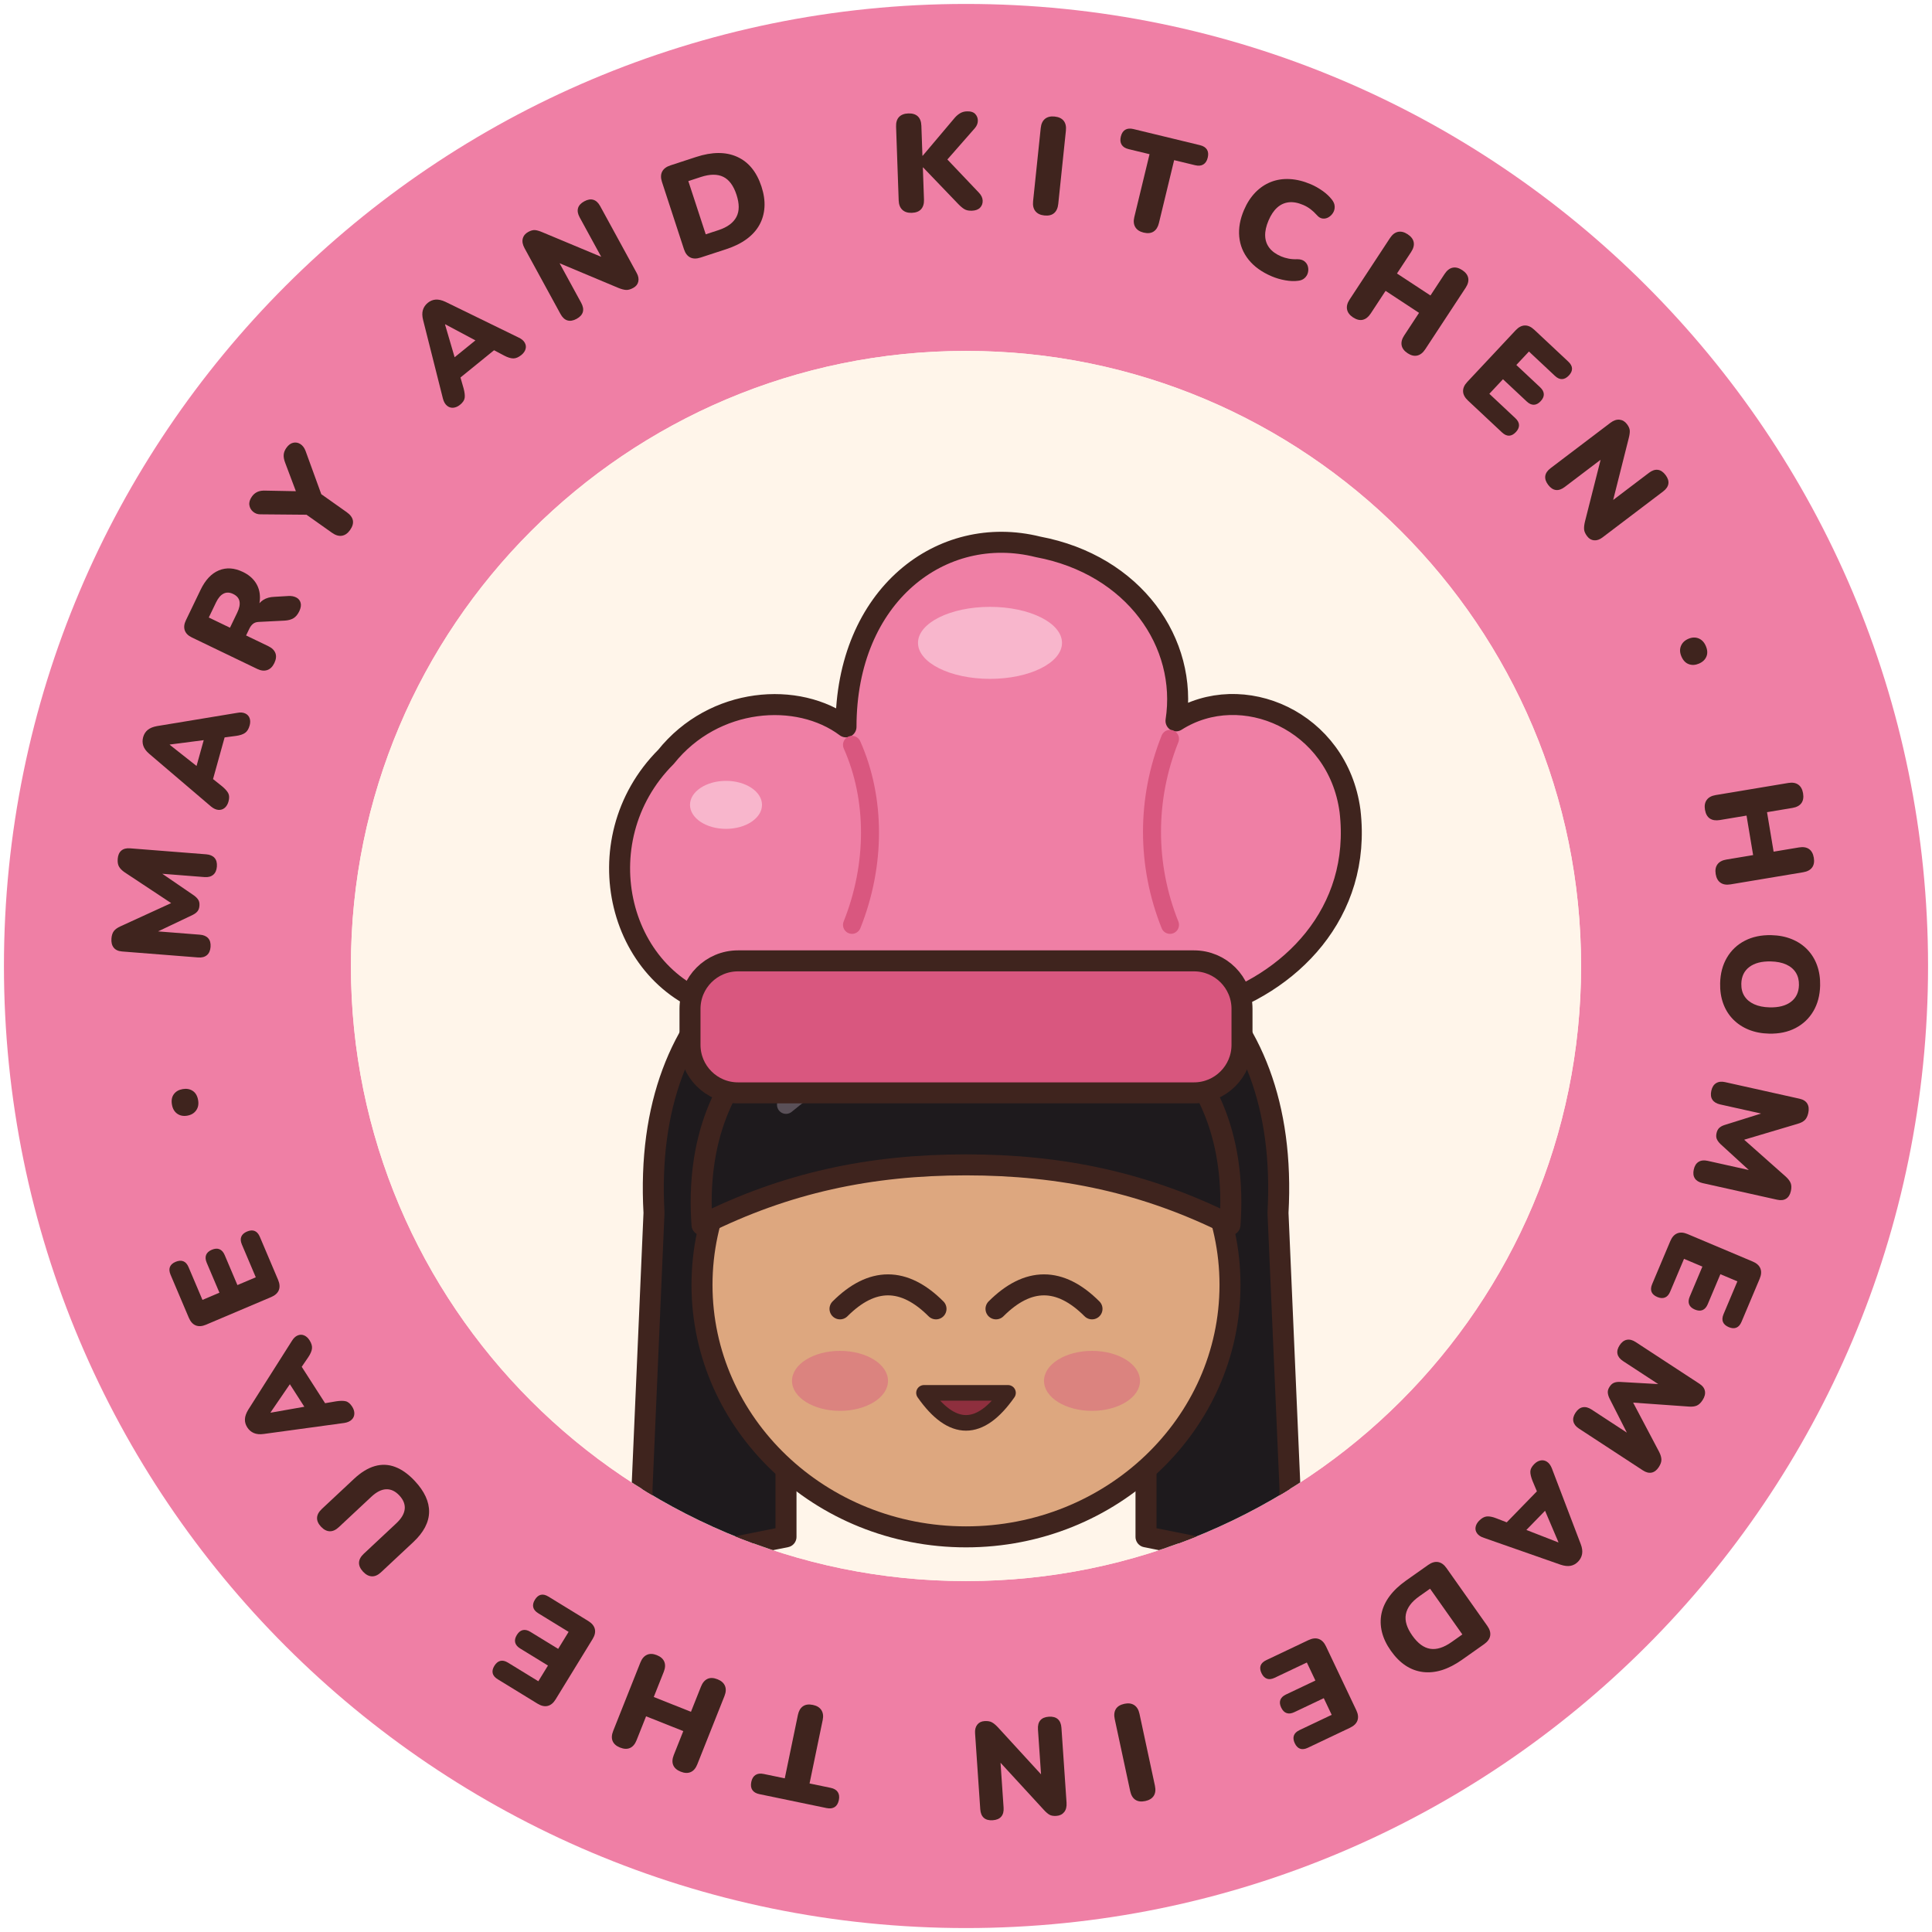
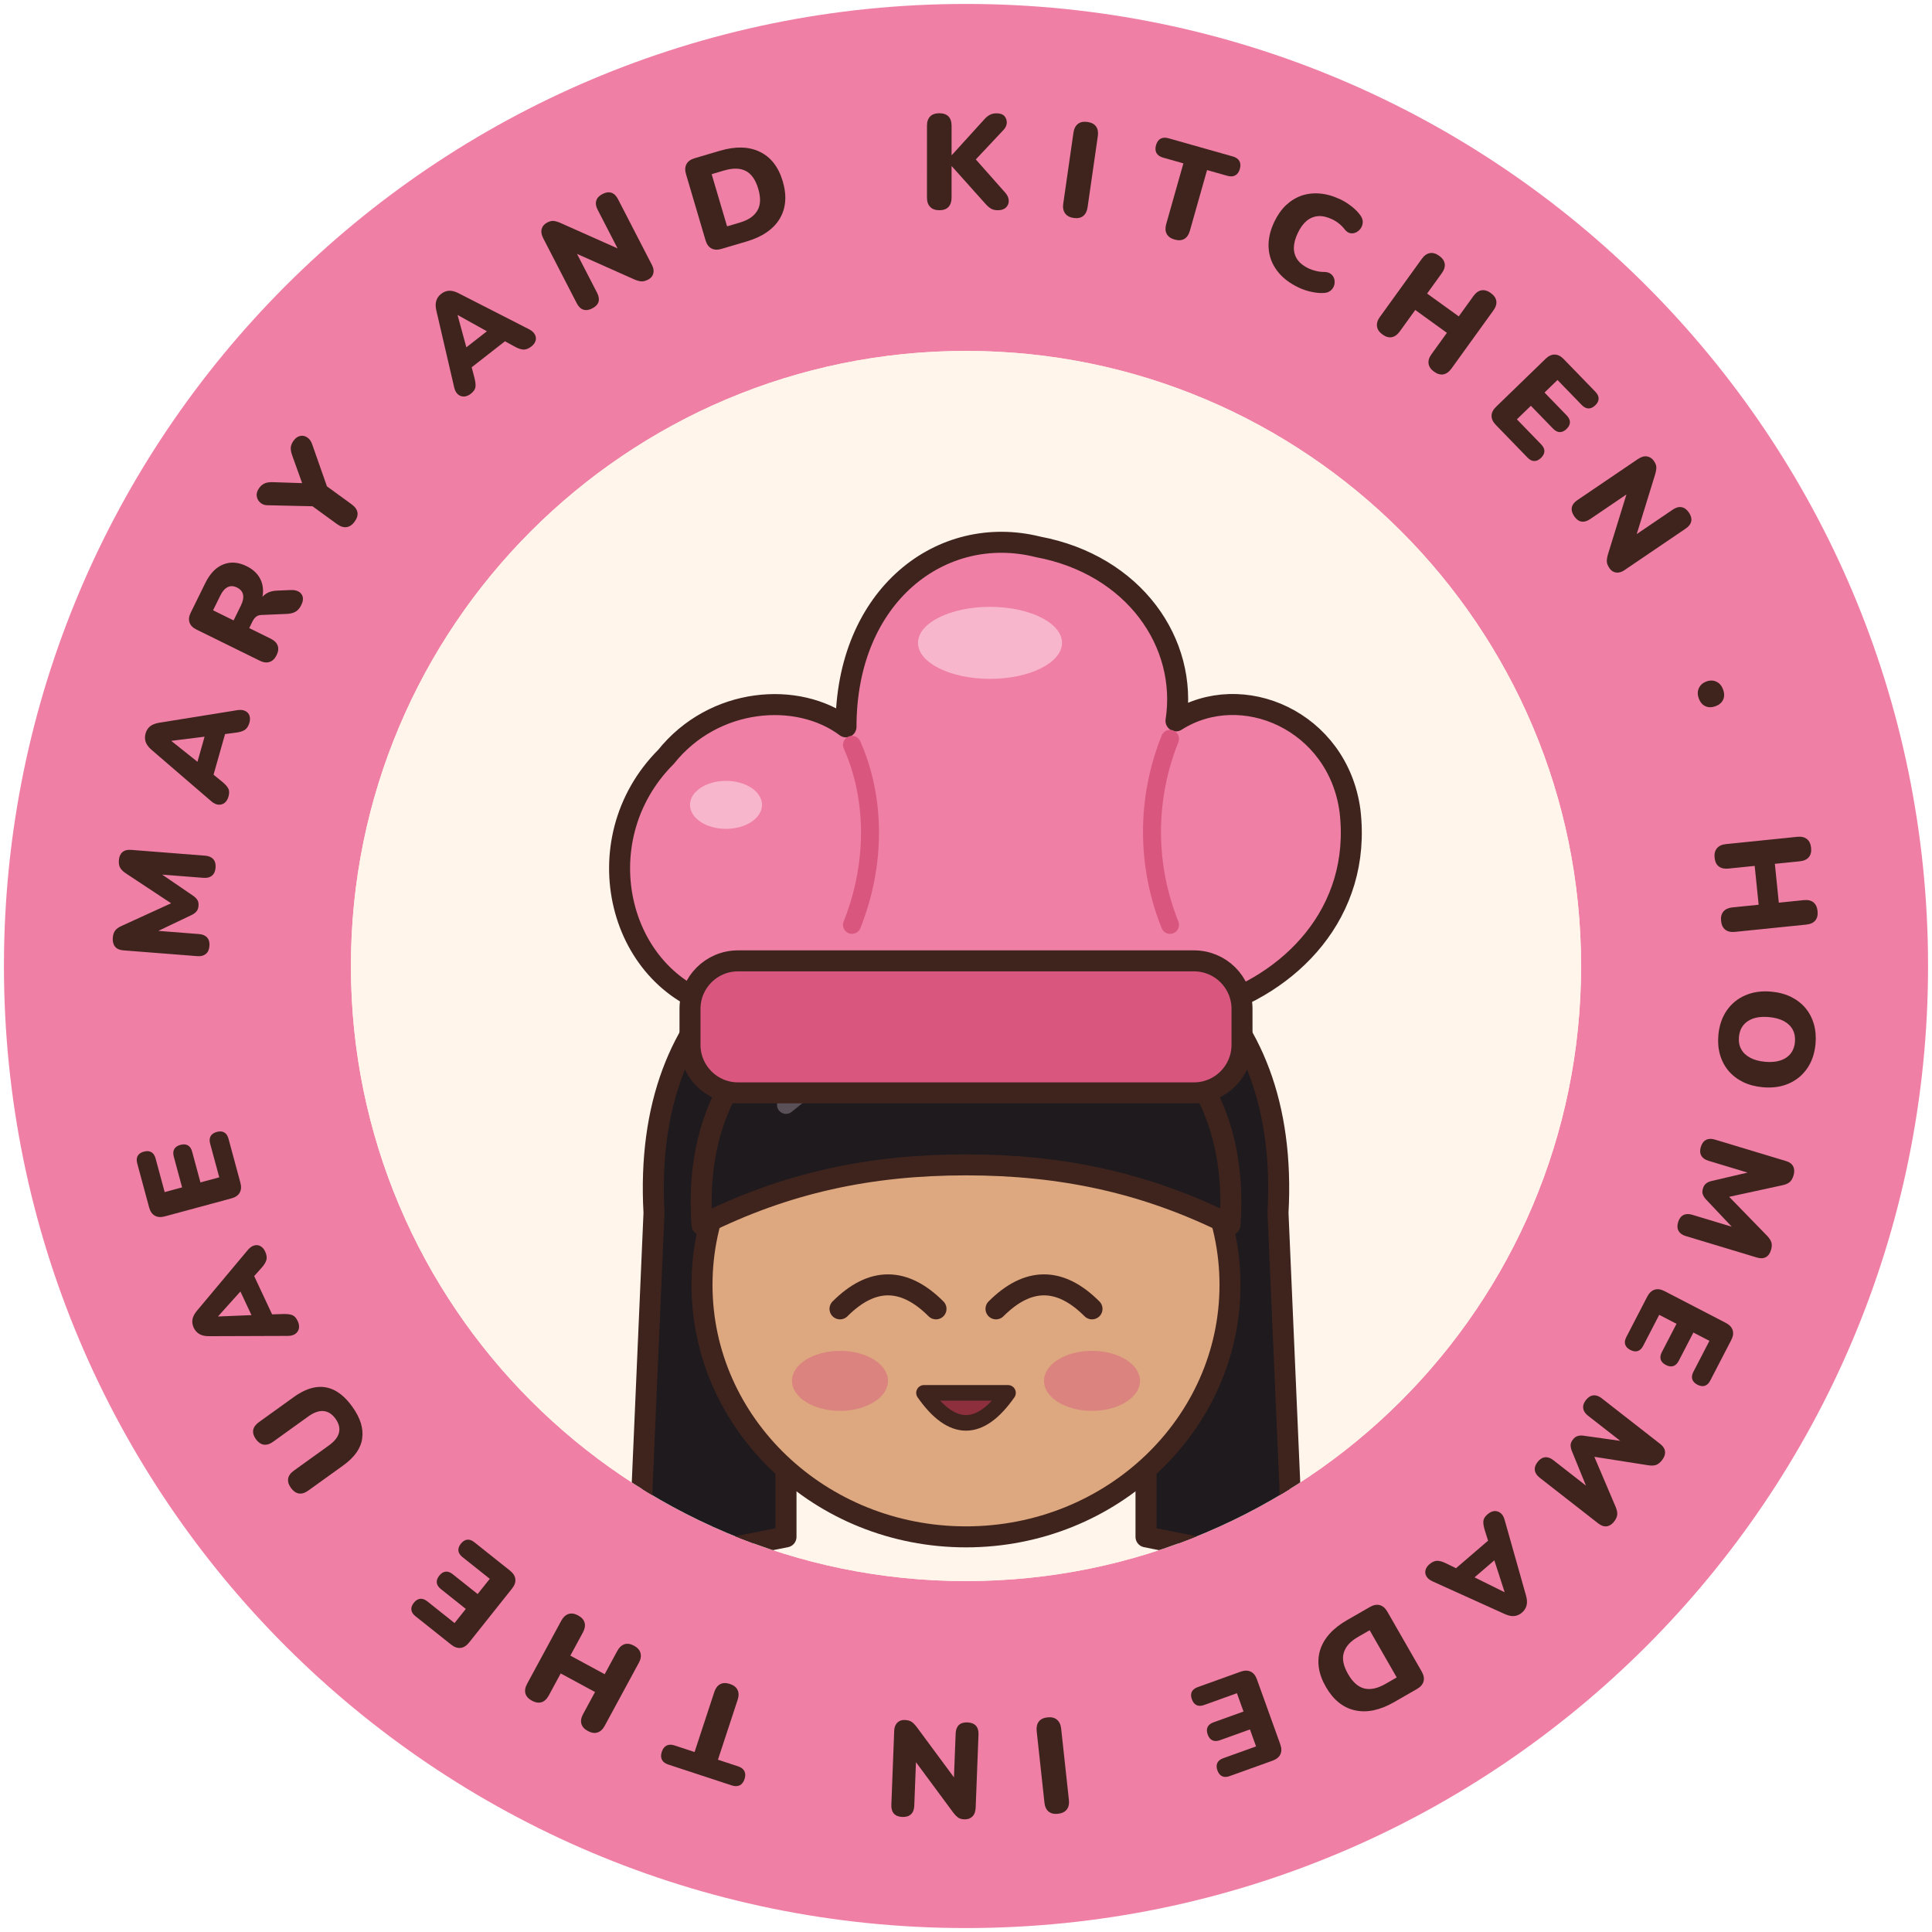
<svg xmlns="http://www.w3.org/2000/svg" role="img" viewBox="2.5 2.5 245 245">
  <circle cx="125" cy="125" r="122" fill="#ef7fa5" />
  <circle cx="125" cy="125" r="78" fill="#fff5ea" />
-   <path fill="#3f241e" d="M29.201 122.588Q29.146 123.284 28.734 123.628Q28.322 123.972 27.626 123.917L17.973 123.157Q17.26 123.101 16.918 122.671Q16.575 122.242 16.633 121.512Q16.681 120.903 16.943 120.565Q17.206 120.227 17.769 119.973L24.777 116.762L24.729 117.371L18.308 113.121Q17.794 112.765 17.587 112.39Q17.38 112.015 17.428 111.406Q17.483 110.71 17.886 110.366Q18.289 110.021 19.003 110.078L28.656 110.837Q29.351 110.892 29.705 111.287Q30.059 111.683 30.003 112.396Q29.948 113.092 29.536 113.435Q29.124 113.779 28.428 113.724L22.445 113.254L22.474 112.888L27.124 116.072Q27.487 116.346 27.657 116.63Q27.827 116.915 27.792 117.367Q27.758 117.802 27.544 118.065Q27.331 118.328 26.931 118.524L21.821 120.957L21.853 120.557L27.854 121.03Q28.549 121.084 28.903 121.48Q29.257 121.875 29.201 122.588Z" />
-   <path fill="#3f241e" d="M31.475 104.146Q31.33 104.667 30.988 104.953Q30.646 105.238 30.194 105.203Q29.742 105.167 29.27 104.783L21.424 98.092Q20.853 97.607 20.674 97.077Q20.495 96.548 20.654 95.976Q20.813 95.405 21.235 95.06Q21.657 94.716 22.401 94.579L32.574 92.899Q33.187 92.779 33.603 92.976Q34.019 93.174 34.159 93.584Q34.298 93.994 34.158 94.498Q33.971 95.17 33.568 95.447Q33.165 95.725 32.413 95.824L30.026 96.138L31.21 95.199L29.285 102.125L28.759 100.693L30.642 102.194Q31.23 102.684 31.444 103.087Q31.657 103.491 31.475 104.146ZM24.024 96.949 28.137 100.194 27.2 100.44 28.56 95.549 29.236 96.244 24.033 96.916Z" />
-   <path fill="#3f241e" d="M37.287 86.589Q36.954 87.281 36.387 87.473Q35.82 87.665 35.129 87.332L26.829 83.336Q26.121 82.996 25.929 82.429Q25.737 81.862 26.07 81.17L27.932 77.303Q28.84 75.417 30.255 74.83Q31.671 74.243 33.306 75.03Q34.359 75.537 34.914 76.375Q35.469 77.214 35.465 78.287Q35.462 79.36 34.849 80.633L34.626 80.371L34.99 79.616Q35.315 78.94 35.887 78.577Q36.459 78.213 37.286 78.185L39.079 78.08Q39.656 78.048 40.081 78.272Q40.505 78.496 40.625 78.951Q40.745 79.405 40.45 80.018Q40.155 80.631 39.718 80.896Q39.281 81.16 38.603 81.201L35.289 81.368Q34.852 81.39 34.579 81.616Q34.305 81.843 34.123 82.22L33.707 83.085L36.521 84.439Q37.213 84.772 37.424 85.319Q37.635 85.866 37.287 86.589ZM31.664 82.101 32.587 80.183Q32.988 79.35 32.87 78.751Q32.752 78.152 32.06 77.819Q31.4 77.501 30.85 77.778Q30.3 78.056 29.899 78.889L28.976 80.807Z" />
-   <path fill="#3f241e" d="M46.891 69.717Q46.448 70.344 45.857 70.438Q45.266 70.533 44.611 70.069L40.71 67.307L42.531 67.784L35.499 67.723Q34.986 67.723 34.591 67.39Q34.196 67.057 34.121 66.544Q34.046 66.032 34.449 65.462Q34.731 65.063 35.155 64.872Q35.579 64.68 36.237 64.718L40.581 64.801L40.218 65.314L38.682 61.234Q38.438 60.612 38.475 60.168Q38.511 59.723 38.814 59.296Q39.197 58.755 39.679 58.647Q40.161 58.54 40.589 58.811Q41.017 59.082 41.243 59.669L43.63 66.232L42.564 64.687L46.466 67.449Q47.819 68.407 46.891 69.717Z" />
-   <path fill="#3f241e" d="M60.84 53.829Q60.42 54.17 59.976 54.205Q59.532 54.239 59.184 53.949Q58.836 53.658 58.674 53.071L56.153 43.072Q55.968 42.346 56.129 41.811Q56.29 41.276 56.751 40.902Q57.212 40.528 57.755 40.492Q58.298 40.455 58.984 40.774L68.251 45.297Q68.819 45.555 69.044 45.957Q69.269 46.358 69.145 46.773Q69.022 47.188 68.615 47.518Q68.073 47.958 67.584 47.951Q67.095 47.943 66.425 47.588L64.297 46.462L65.806 46.383L60.225 50.913L60.626 49.441L61.291 51.755Q61.487 52.495 61.428 52.948Q61.368 53.401 60.84 53.829ZM58.934 43.647 60.408 48.674 59.501 48.332 63.443 45.133 63.592 46.091 58.961 43.625Z" />
-   <path fill="#3f241e" d="M75.622 42.933Q74.979 43.285 74.458 43.132Q73.937 42.979 73.578 42.32L69.02 33.976Q68.652 33.302 68.792 32.758Q68.933 32.214 69.484 31.913Q69.974 31.645 70.35 31.679Q70.726 31.712 71.297 31.957L79.462 35.369L79.034 35.603L76.006 30.06Q75.655 29.417 75.8 28.9Q75.945 28.384 76.588 28.033Q77.231 27.681 77.745 27.838Q78.258 27.995 78.609 28.638L83.242 37.121Q83.56 37.703 83.442 38.215Q83.324 38.727 82.803 39.011Q82.283 39.295 81.88 39.267Q81.477 39.239 80.914 39.009L72.74 35.582L73.169 35.347L76.196 40.89Q76.556 41.549 76.411 42.065Q76.265 42.582 75.622 42.933Z" />
-   <path fill="#3f241e" d="M91.343 35.161Q90.564 35.416 90.025 35.143Q89.486 34.869 89.236 34.107L86.444 25.567Q86.194 24.804 86.467 24.265Q86.741 23.725 87.52 23.471L90.77 22.408Q93.822 21.41 95.987 22.39Q98.153 23.371 99.064 26.157Q99.519 27.55 99.443 28.777Q99.367 30.004 98.801 31.024Q98.236 32.045 97.177 32.822Q96.119 33.6 94.594 34.098ZM91.995 32.213 93.587 31.693Q94.466 31.405 95.033 30.981Q95.601 30.557 95.889 30.004Q96.176 29.451 96.177 28.753Q96.178 28.055 95.896 27.193Q95.332 25.468 94.218 24.924Q93.104 24.38 91.38 24.944L89.788 25.464Z" />
-   <path fill="#3f241e" d="M118.126 29.49Q117.359 29.518 116.925 29.105Q116.491 28.693 116.464 27.926L116.133 18.563Q116.104 17.761 116.508 17.336Q116.912 16.912 117.679 16.884Q118.464 16.857 118.888 17.252Q119.312 17.647 119.341 18.449L119.475 22.25L119.51 22.249L123.582 17.426Q123.901 17.066 124.268 16.852Q124.636 16.638 125.107 16.621Q125.839 16.595 126.175 16.959Q126.511 17.322 126.502 17.82Q126.494 18.318 126.125 18.75L122.064 23.38L122.018 22.073L126.624 26.92Q127.095 27.41 127.114 27.941Q127.133 28.473 126.788 28.835Q126.443 29.196 125.745 29.221Q125.152 29.242 124.787 29.019Q124.421 28.796 123.986 28.34L119.563 23.731L119.528 23.732L119.672 27.812Q119.7 28.579 119.314 29.021Q118.928 29.462 118.126 29.49Z" />
-   <path fill="#3f241e" d="M134.933 29.824Q134.169 29.744 133.797 29.276Q133.425 28.807 133.507 28.026L134.476 18.743Q134.559 17.944 135.019 17.571Q135.479 17.198 136.242 17.278Q137.023 17.36 137.387 17.819Q137.752 18.278 137.668 19.076L136.7 28.359Q136.618 29.14 136.175 29.524Q135.731 29.907 134.933 29.824Z" />
-   <path fill="#3f241e" d="M147.52 31.995Q146.774 31.814 146.467 31.3Q146.161 30.786 146.341 30.04L148.275 22.053L145.613 21.409Q144.986 21.257 144.735 20.846Q144.484 20.435 144.632 19.825Q144.784 19.197 145.193 18.955Q145.602 18.713 146.229 18.865L154.673 20.91Q155.301 21.062 155.553 21.464Q155.806 21.866 155.654 22.494Q155.506 23.104 155.096 23.355Q154.685 23.605 154.058 23.453L151.395 22.809L149.462 30.795Q149.281 31.541 148.79 31.862Q148.3 32.183 147.52 31.995Z" />
-   <path fill="#3f241e" d="M163.76 37.537Q161.883 36.735 160.843 35.438Q159.803 34.141 159.651 32.52Q159.498 30.9 160.251 29.135Q160.812 27.819 161.68 26.918Q162.548 26.018 163.655 25.579Q164.762 25.141 166.052 25.208Q167.342 25.275 168.738 25.87Q169.476 26.185 170.199 26.693Q170.921 27.2 171.387 27.797Q171.734 28.23 171.753 28.674Q171.772 29.118 171.551 29.48Q171.331 29.841 170.976 30.05Q170.621 30.259 170.224 30.213Q169.826 30.166 169.498 29.78Q169.112 29.349 168.69 29.027Q168.268 28.705 167.755 28.486Q166.76 28.061 165.933 28.154Q165.106 28.247 164.461 28.825Q163.816 29.404 163.364 30.463Q162.912 31.522 162.938 32.396Q162.963 33.27 163.468 33.931Q163.973 34.592 164.968 35.017Q165.385 35.195 165.911 35.296Q166.437 35.397 166.998 35.371Q167.569 35.368 167.905 35.625Q168.241 35.882 168.35 36.27Q168.46 36.658 168.363 37.063Q168.266 37.467 167.94 37.765Q167.614 38.062 167.101 38.108Q166.396 38.206 165.487 38.046Q164.579 37.886 163.76 37.537Z" />
-   <path fill="#3f241e" d="M174.079 42.748Q173.438 42.326 173.322 41.739Q173.207 41.152 173.638 40.496L178.762 32.694Q179.203 32.023 179.783 31.903Q180.363 31.783 181.004 32.204Q181.661 32.635 181.773 33.211Q181.886 33.786 181.446 34.456L179.654 37.183L183.898 39.971L185.689 37.244Q186.13 36.573 186.702 36.448Q187.275 36.323 187.931 36.754Q188.573 37.176 188.686 37.751Q188.798 38.326 188.358 38.997L183.233 46.798Q182.802 47.454 182.225 47.587Q181.648 47.719 181.006 47.297Q180.35 46.866 180.242 46.284Q180.134 45.701 180.565 45.045L182.452 42.173L178.208 39.385L176.321 42.258Q175.89 42.914 175.32 43.051Q174.75 43.188 174.079 42.748Z" />
-   <path fill="#3f241e" d="M188.653 53.292Q188.055 52.731 188.035 52.127Q188.015 51.523 188.564 50.937L194.706 44.38Q195.255 43.794 195.859 43.774Q196.463 43.754 197.062 44.315L201.378 48.358Q201.837 48.787 201.851 49.231Q201.866 49.675 201.46 50.108Q201.043 50.554 200.593 50.575Q200.143 50.596 199.685 50.166L196.387 47.077L194.789 48.783L197.806 51.61Q198.252 52.028 198.273 52.477Q198.294 52.927 197.876 53.373Q197.459 53.819 197.009 53.827Q196.558 53.836 196.113 53.418L193.095 50.592L191.366 52.438L194.663 55.527Q195.122 55.956 195.13 56.407Q195.139 56.857 194.733 57.29Q194.316 57.735 193.872 57.75Q193.428 57.764 192.97 57.335Z" />
-   <path fill="#3f241e" d="M198.827 63.986Q198.384 63.402 198.458 62.865Q198.532 62.327 199.129 61.873L206.705 56.127Q207.317 55.663 207.875 55.721Q208.434 55.779 208.814 56.28Q209.151 56.724 209.174 57.101Q209.197 57.478 209.04 58.079L206.878 66.661L206.582 66.271L211.614 62.455Q212.198 62.012 212.731 62.079Q213.263 62.146 213.706 62.729Q214.149 63.313 214.07 63.844Q213.991 64.375 213.407 64.818L205.706 70.659Q205.178 71.06 204.654 71.019Q204.13 70.978 203.772 70.505Q203.413 70.033 203.382 69.63Q203.35 69.227 203.493 68.637L205.669 60.044L205.964 60.433L200.932 64.25Q200.335 64.704 199.802 64.637Q199.27 64.57 198.827 63.986Z" />
-   <path fill="#3f241e" d="M215.725 85.752Q215.413 85.031 215.662 84.42Q215.911 83.808 216.6 83.51Q217.288 83.213 217.896 83.453Q218.504 83.694 218.816 84.415Q219.141 85.167 218.893 85.759Q218.646 86.351 217.957 86.649Q217.269 86.947 216.66 86.725Q216.051 86.504 215.725 85.752Z" />
-   <path fill="#3f241e" d="M218.709 105.178Q218.583 104.421 218.935 103.938Q219.288 103.455 220.062 103.325L229.269 101.79Q230.061 101.658 230.543 102.002Q231.025 102.346 231.151 103.103Q231.28 103.878 230.935 104.351Q230.589 104.824 229.797 104.956L226.579 105.493L227.415 110.501L230.633 109.964Q231.424 109.832 231.905 110.168Q232.385 110.503 232.514 111.278Q232.641 112.035 232.295 112.508Q231.95 112.981 231.158 113.113L221.951 114.649Q221.177 114.778 220.688 114.444Q220.199 114.11 220.072 113.353Q219.943 112.578 220.297 112.104Q220.651 111.629 221.426 111.5L224.816 110.934L223.981 105.926L220.591 106.492Q219.816 106.621 219.329 106.296Q218.841 105.97 218.709 105.178Z" />
-   <path fill="#3f241e" d="M220.633 127.188Q220.676 125.322 221.501 123.927Q222.327 122.532 223.775 121.789Q225.223 121.045 227.124 121.088Q228.555 121.121 229.713 121.593Q230.872 122.064 231.69 122.912Q232.508 123.759 232.927 124.92Q233.345 126.082 233.314 127.477Q233.271 129.343 232.454 130.73Q231.637 132.116 230.198 132.868Q228.758 133.621 226.84 133.577Q225.409 133.545 224.251 133.073Q223.092 132.602 222.265 131.754Q221.438 130.906 221.02 129.745Q220.601 128.584 220.633 127.188ZM223.319 127.249Q223.298 128.174 223.719 128.829Q224.141 129.484 224.953 129.852Q225.764 130.219 226.916 130.246Q228.642 130.285 229.619 129.539Q230.596 128.794 230.627 127.416Q230.648 126.509 230.236 125.845Q229.823 125.181 229.02 124.814Q228.217 124.447 227.048 124.42Q225.322 124.381 224.336 125.126Q223.351 125.871 223.319 127.249Z" />
-   <path fill="#3f241e" d="M219.514 140.821Q219.666 140.139 220.122 139.857Q220.579 139.574 221.26 139.726L230.711 141.832Q231.409 141.987 231.688 142.46Q231.967 142.934 231.808 143.649Q231.675 144.245 231.367 144.543Q231.06 144.841 230.467 145.012L223.078 147.209L223.211 146.613L228.972 151.722Q229.432 152.146 229.584 152.546Q229.736 152.947 229.603 153.543Q229.452 154.224 229.004 154.509Q228.556 154.793 227.858 154.638L218.407 152.532Q217.726 152.38 217.431 151.939Q217.136 151.498 217.291 150.8Q217.443 150.119 217.899 149.836Q218.355 149.553 219.037 149.705L224.895 151.01L224.815 151.368L220.658 147.564Q220.336 147.242 220.208 146.936Q220.079 146.63 220.178 146.188Q220.273 145.762 220.521 145.531Q220.769 145.3 221.193 145.163L226.592 143.47L226.505 143.862L220.63 142.553Q219.949 142.401 219.654 141.96Q219.359 141.519 219.514 140.821Z" />
-   <path fill="#3f241e" d="M214.312 159.887Q214.631 159.132 215.191 158.904Q215.751 158.676 216.49 158.988L224.769 162.48Q225.509 162.792 225.736 163.352Q225.964 163.912 225.645 164.668L223.347 170.117Q223.103 170.696 222.691 170.863Q222.28 171.03 221.733 170.8Q221.171 170.563 220.995 170.148Q220.82 169.733 221.064 169.154L222.82 164.991L220.666 164.082L219.059 167.892Q218.822 168.455 218.407 168.63Q217.992 168.805 217.43 168.568Q216.867 168.331 216.703 167.911Q216.539 167.492 216.776 166.929L218.383 163.119L216.053 162.136L214.296 166.3Q214.052 166.878 213.633 167.042Q213.213 167.206 212.667 166.976Q212.104 166.738 211.937 166.327Q211.77 165.916 212.014 165.337Z" />
-   <path fill="#3f241e" d="M207.89 173.089Q208.272 172.505 208.798 172.401Q209.325 172.298 209.909 172.679L218.013 177.978Q218.612 178.37 218.706 178.911Q218.8 179.452 218.399 180.065Q218.065 180.577 217.672 180.747Q217.28 180.917 216.665 180.87L208.975 180.324L209.309 179.813L212.903 186.623Q213.184 187.182 213.185 187.61Q213.186 188.038 212.852 188.549Q212.47 189.134 211.951 189.242Q211.432 189.351 210.833 188.959L202.729 183.66Q202.145 183.279 202.024 182.762Q201.903 182.245 202.295 181.646Q202.677 181.062 203.203 180.958Q203.73 180.855 204.314 181.236L209.337 184.521L209.136 184.828L206.585 179.803Q206.397 179.389 206.385 179.057Q206.372 178.726 206.62 178.346Q206.859 177.981 207.172 177.853Q207.486 177.724 207.931 177.744L213.581 178.062L213.362 178.397L208.324 175.103Q207.74 174.722 207.619 174.205Q207.498 173.688 207.89 173.089Z" />
-   <path fill="#3f241e" d="M197.044 188.178Q197.421 187.79 197.858 187.704Q198.295 187.618 198.675 187.865Q199.054 188.113 199.284 188.678L202.957 198.313Q203.225 199.012 203.128 199.563Q203.031 200.113 202.617 200.538Q202.203 200.963 201.668 201.063Q201.133 201.163 200.414 200.926L190.682 197.518Q190.087 197.329 189.817 196.956Q189.547 196.583 189.621 196.157Q189.695 195.73 190.06 195.355Q190.547 194.855 191.034 194.805Q191.52 194.755 192.227 195.029L194.472 195.899L192.983 196.154L197.996 191.002L197.77 192.511L196.839 190.29Q196.558 189.578 196.564 189.122Q196.57 188.665 197.044 188.178ZM200.128 198.068 198.076 193.247 199.017 193.481 195.476 197.119 195.217 196.185 200.104 198.093Z" />
-   <path fill="#3f241e" d="M183.604 200.956Q184.274 200.483 184.869 200.586Q185.465 200.689 185.928 201.344L191.11 208.684Q191.573 209.34 191.47 209.936Q191.368 210.531 190.698 211.004L187.904 212.977Q185.282 214.828 182.924 214.528Q180.566 214.228 178.875 211.834Q178.03 210.637 177.741 209.441Q177.453 208.246 177.693 207.105Q177.934 205.963 178.716 204.909Q179.499 203.854 180.81 202.929ZM183.849 203.965 182.481 204.931Q181.725 205.465 181.307 206.037Q180.889 206.61 180.777 207.223Q180.666 207.836 180.87 208.503Q181.074 209.171 181.597 209.912Q182.644 211.394 183.869 211.586Q185.094 211.779 186.576 210.732L187.944 209.766Z" />
-   <path fill="#3f241e" d="M168.422 210.489Q169.163 210.137 169.732 210.34Q170.302 210.543 170.646 211.268L174.499 219.385Q174.843 220.11 174.64 220.679Q174.437 221.249 173.697 221.6L168.354 224.137Q167.786 224.406 167.368 224.257Q166.95 224.108 166.695 223.572Q166.433 223.021 166.579 222.594Q166.724 222.168 167.291 221.899L171.373 219.961L170.371 217.849L166.635 219.622Q166.084 219.884 165.657 219.739Q165.231 219.593 164.969 219.042Q164.707 218.49 164.864 218.068Q165.021 217.646 165.573 217.384L169.308 215.611L168.223 213.325L164.141 215.263Q163.574 215.533 163.152 215.376Q162.73 215.219 162.475 214.683Q162.213 214.131 162.362 213.713Q162.511 213.295 163.079 213.025Z" />
-   <path fill="#3f241e" d="M145.086 218.561Q145.837 218.4 146.336 218.73Q146.835 219.06 147 219.828L148.959 228.954Q149.127 229.738 148.806 230.236Q148.484 230.733 147.734 230.894Q146.966 231.059 146.478 230.736Q145.989 230.412 145.82 229.628L143.861 220.502Q143.696 219.734 143.999 219.232Q144.301 218.73 145.086 218.561Z" />
-   <path fill="#3f241e" d="M135.503 220.199Q136.234 220.149 136.643 220.506Q137.052 220.862 137.103 221.611L137.75 231.097Q137.803 231.863 137.448 232.298Q137.093 232.734 136.466 232.776Q135.909 232.814 135.581 232.627Q135.254 232.439 134.838 231.978L128.849 225.462L129.337 225.429L129.767 231.73Q129.817 232.461 129.469 232.869Q129.121 233.278 128.39 233.328Q127.658 233.378 127.258 233.02Q126.858 232.663 126.808 231.932L126.15 222.289Q126.104 221.627 126.426 221.212Q126.747 220.796 127.339 220.756Q127.931 220.716 128.285 220.91Q128.639 221.104 129.054 221.548L135.044 228.082L134.557 228.115L134.126 221.814Q134.075 221.066 134.423 220.657Q134.772 220.249 135.503 220.199Z" />
-   <path fill="#3f241e" d="M105.586 218.703Q106.337 218.859 106.661 219.362Q106.984 219.866 106.828 220.617L105.161 228.664L107.843 229.22Q108.475 229.351 108.74 229.753Q109.004 230.155 108.876 230.77Q108.745 231.402 108.345 231.658Q107.944 231.913 107.312 231.782L98.805 230.019Q98.172 229.889 97.907 229.495Q97.641 229.101 97.772 228.469Q97.899 227.854 98.301 227.59Q98.703 227.326 99.336 227.457L102.018 228.013L103.685 219.966Q103.841 219.214 104.32 218.877Q104.8 218.54 105.586 218.703Z" />
-   <path fill="#3f241e" d="M93.489 215.451Q94.203 215.734 94.434 216.286Q94.665 216.838 94.375 217.568L90.926 226.241Q90.63 226.987 90.086 227.221Q89.542 227.456 88.829 227.172Q88.099 226.882 87.873 226.342Q87.647 225.801 87.943 225.055L89.149 222.024L84.431 220.148L83.225 223.18Q82.929 223.925 82.393 224.163Q81.858 224.401 81.128 224.111Q80.415 223.827 80.188 223.286Q79.962 222.746 80.259 222L83.707 213.326Q83.997 212.597 84.536 212.351Q85.075 212.105 85.788 212.389Q86.518 212.679 86.741 213.228Q86.964 213.776 86.674 214.506L85.404 217.7L90.122 219.575L91.392 216.382Q91.682 215.652 92.213 215.403Q92.743 215.154 93.489 215.451Z" />
-   <path fill="#3f241e" d="M77.09 208.057Q77.79 208.486 77.931 209.073Q78.072 209.661 77.652 210.345L72.956 218.006Q72.537 218.69 71.949 218.831Q71.361 218.972 70.662 218.543L65.619 215.452Q65.084 215.124 64.98 214.692Q64.877 214.26 65.187 213.754Q65.506 213.234 65.942 213.123Q66.379 213.012 66.914 213.34L70.767 215.702L71.989 213.709L68.463 211.548Q67.943 211.228 67.832 210.792Q67.721 210.356 68.04 209.835Q68.359 209.314 68.798 209.215Q69.238 209.116 69.758 209.435L73.283 211.596L74.606 209.44L70.753 207.078Q70.218 206.75 70.119 206.31Q70.02 205.871 70.33 205.365Q70.649 204.845 71.081 204.741Q71.513 204.638 72.048 204.966Z" />
-   <path fill="#3f241e" d="M55.102 190.305Q56.02 191.287 56.474 192.271Q56.929 193.255 56.914 194.236Q56.9 195.217 56.399 196.175Q55.897 197.133 54.916 198.051L50.825 201.876Q50.239 202.424 49.654 202.398Q49.068 202.372 48.544 201.812Q48.008 201.238 48.027 200.659Q48.047 200.079 48.633 199.531L52.749 195.682Q53.73 194.765 53.822 193.867Q53.914 192.969 53.14 192.14Q52.377 191.325 51.475 191.356Q50.573 191.388 49.592 192.305L45.475 196.154Q44.889 196.702 44.31 196.682Q43.73 196.663 43.206 196.102Q42.681 195.541 42.707 194.968Q42.732 194.395 43.319 193.847L47.409 190.022Q48.722 188.795 50.031 188.419Q51.339 188.043 52.613 188.524Q53.887 189.005 55.102 190.305Z" />
-   <path fill="#3f241e" d="M47.158 180.878Q47.45 181.333 47.435 181.778Q47.42 182.223 47.093 182.537Q46.765 182.851 46.164 182.947L35.947 184.343Q35.205 184.447 34.691 184.227Q34.177 184.008 33.857 183.509Q33.536 183.01 33.56 182.466Q33.584 181.922 33.977 181.275L39.499 172.567Q39.818 172.03 40.242 171.851Q40.667 171.672 41.065 171.841Q41.464 172.01 41.747 172.451Q42.124 173.038 42.062 173.523Q42.001 174.009 41.574 174.635L40.218 176.625L40.307 175.117L44.191 181.166L42.773 180.604L45.146 180.2Q45.903 180.087 46.347 180.196Q46.79 180.305 47.158 180.878ZM36.826 181.644 41.986 180.736 41.546 181.599 38.803 177.327 39.771 177.285 36.807 181.614Z" />
-   <path fill="#3f241e" d="M37.762 164.792Q38.083 165.547 37.856 166.107Q37.629 166.668 36.891 166.981L28.619 170.49Q27.88 170.803 27.32 170.577Q26.759 170.35 26.439 169.595L24.129 164.15Q23.884 163.572 24.051 163.16Q24.217 162.749 24.763 162.517Q25.325 162.279 25.745 162.442Q26.165 162.605 26.41 163.183L28.175 167.343L30.327 166.43L28.712 162.623Q28.474 162.061 28.637 161.641Q28.8 161.222 29.362 160.983Q29.924 160.745 30.339 160.919Q30.754 161.094 30.993 161.656L32.608 165.462L34.937 164.475L33.172 160.315Q32.927 159.736 33.101 159.321Q33.276 158.906 33.822 158.674Q34.384 158.436 34.796 158.602Q35.207 158.769 35.453 159.347Z" />
-   <path fill="#3f241e" d="M27.623 142.004Q27.758 142.777 27.373 143.313Q26.989 143.85 26.25 143.979Q25.51 144.108 24.976 143.732Q24.441 143.356 24.305 142.583Q24.164 141.775 24.543 141.257Q24.922 140.739 25.661 140.61Q26.4 140.481 26.941 140.838Q27.481 141.196 27.623 142.004Z" />
+   <path fill="#3f241e" d="M29.061 122.457q-.054.688-.46 1.017-.398.33-1.075.277l-9.412-.737q-.688-.054-1.026-.472-.338-.417-.284-1.115.047-.598.304-.93.256-.33.808-.578l6.835-3.126-.047.588-6.265-4.142q-.505-.34-.707-.707t-.156-.955q.053-.678.451-1.018t1.086-.286l9.41.737q.679.053 1.02.441.35.389.296 1.077-.053.678-.46 1.017-.398.33-1.075.277l-5.843-.458.028-.349 4.541 3.104q.351.258.52.543.159.273.124.711-.033.43-.244.683-.201.266-.587.456l-4.97 2.369.03-.389 5.842.458q.678.053 1.019.44.35.39.297 1.067" />
+   <path fill="#3f241e" d="M31.477 103.51q-.147.52-.486.798-.345.266-.783.236t-.9-.421l-7.612-6.554q-.55-.478-.726-.995-.168-.506-.01-1.064t.567-.9q.418-.338 1.137-.456l9.921-1.596q.61-.098 1.002.097.404.187.542.58.145.404.003.905-.182.644-.581.916-.397.262-1.14.352l-2.31.302 1.165-.917-1.911 6.744-.51-1.391 1.808 1.468q.582.477.793.87.211.392.031 1.027m-7.235-7.038 3.985 3.176-.91.241 1.35-4.762.648.682-5.065.634z" />
+   <path fill="#3f241e" d="M37.574 85.585q-.336.682-.89.856-.557.182-1.23-.15l-8.048-3.96q-.69-.341-.873-.899-.187-.549.144-1.222l1.851-3.759q.901-1.83 2.284-2.375 1.387-.555 2.957.218 1.032.508 1.565 1.328t.521 1.862q-.015 1.05-.616 2.27l-.212-.248.362-.736q.323-.655.884-1.003.548-.343 1.353-.37l1.753-.074q.572-.03.976.19.412.226.531.664.12.437-.18 1.047-.288.584-.716.841-.436.253-1.098.284l-3.233.137q-.429.011-.696.236-.262.217-.443.585l-.416.843 2.728 1.343q.673.33.877.866.205.536-.135 1.226m-5.452-4.411.918-1.866q.398-.808.282-1.388-.11-.59-.775-.917-.646-.318-1.18-.046-.531.262-.929 1.07l-.918 1.866z" />
+   <path fill="#3f241e" d="M47.47 68.654q-.442.607-1.022.691-.575.077-1.206-.381l-3.778-2.746 1.77.507-6.847-.155q-.502-.006-.883-.333-.373-.32-.447-.831-.071-.497.329-1.047.282-.388.697-.569.424-.174 1.058-.145l4.225.14-.365.502-1.434-3.997q-.225-.609-.194-1.043.046-.437.34-.842.382-.525.847-.62.478-.098.886.174.422.27.627.839l2.255 6.423-1.03-1.527 3.778 2.746q1.31.952.393 2.214" />
+   <path fill="#3f241e" d="M62.211 52.428q-.425.333-.863.357-.436.01-.771-.273-.336-.283-.477-.87l-2.272-9.785q-.162-.71.002-1.232.162-.507.62-.864.456-.357.988-.391.537-.027 1.188.303l8.948 4.571q.55.282.751.67.216.39.096.788-.122.413-.532.733-.528.412-1.01.395-.475-.023-1.129-.388l-2.042-1.12 1.482-.053-5.526 4.314.41-1.425.592 2.253q.188.729.127 1.17t-.582.847m-1.68-9.953 1.339 4.917-.877-.343 3.902-3.046.12.934-4.461-2.48z" />
+   <path fill="#3f241e" d="M77.616 41.605q-.631.326-1.143.162-.503-.168-.833-.808l-4.253-8.248q-.34-.658-.194-1.183.154-.53.705-.814.471-.242.834-.193.372.044.925.288l7.875 3.51-.435.225-2.819-5.466q-.325-.63-.162-1.143.155-.507.786-.832.631-.326 1.134-.158.503.169.828.8l4.318 8.372q.293.569.165 1.062-.132.507-.647.773-.507.261-.905.23-.395-.044-.948-.287l-7.875-3.511.427-.22 2.818 5.466q.33.64.185 1.142-.155.508-.786.833" />
+   <path fill="#3f241e" d="M93.983 34.065q-.748.22-1.27-.063-.52-.274-.743-1.032l-2.476-8.382q-.224-.757.06-1.279.283-.522 1.031-.743l3.204-.946q2.992-.884 5.076.137 2.092 1.009 2.902 3.751.405 1.372.3 2.57-.107 1.19-.694 2.166-.587.977-1.634 1.703-1.057.73-2.553 1.172zm.719-2.861 1.572-.465q.863-.255 1.427-.64.561-.395.861-.933.303-.527.32-1.21t-.231-1.527q-.5-1.688-1.572-2.247t-2.76-.06l-1.573.465z" />
+   <path fill="#3f241e" d="M121.62 29.16q-.76 0-1.16-.42-.41-.42-.41-1.17l.002-9.13q0-.77.41-1.18.4-.4 1.16-.4.75 0 1.15.4.4.41.4 1.18v3.72h.04l4.14-4.56q.31-.35.68-.54.36-.19.83-.19.7 0 1.02.36.31.37.29.85-.03.49-.41.89l-4.101 4.37v-1.28l4.32 4.88q.43.49.44 1.01t-.351.86q-.35.35-1.03.35-.58 0-.93-.24-.35-.23-.75-.69l-4.15-4.64h-.04v3.98q0 .75-.39 1.17t-1.16.42" />
+   <path fill="#3f241e" d="M138.657 30.14q-.752-.108-1.088-.581-.346-.474-.238-1.227l1.296-9.007q.112-.772.576-1.12.454-.348 1.206-.24.743.107 1.08.57t.227 1.235l-1.297 9.007q-.108.752-.554 1.112t-1.208.25" />
+   <path fill="#3f241e" d="M151.453 32.88q-.721-.205-1.002-.72-.27-.514-.066-1.236l2.183-7.707-2.579-.73q-.596-.169-.834-.579-.225-.417-.061-.994.169-.597.576-.824.417-.225 1.014-.056l8.15 2.307q.606.172.833.58.228.407.059 1.003-.164.578-.574.815-.407.228-1.013.056l-2.57-.728-2.182 7.707q-.204.722-.694 1.02-.499.295-1.24.085" />
+   <path fill="#3f241e" d="M167.193 38.968q-1.798-.852-2.76-2.16-.967-1.299-1.06-2.88-.09-1.582.714-3.281.6-1.265 1.476-2.111.882-.833 1.974-1.223 1.097-.377 2.351-.27 1.246.104 2.602.746.705.334 1.382.866.682.522 1.11 1.112.328.432.332.866-.008.438-.229.787-.23.345-.584.531t-.735.128q-.39-.063-.707-.446-.34-.449-.75-.776-.4-.322-.889-.553-.958-.454-1.77-.397-.809.071-1.46.604-.641.537-1.12 1.549-.476 1.003-.494 1.858-.004.85.457 1.511.47.665 1.429 1.12.406.192.914.31.504.129 1.036.127.564.001.878.272.319.261.417.64.093.387-.015.778-.122.396-.438.667-.33.275-.83.304-.692.06-1.577-.128-.876-.182-1.654-.55" />
+   <path fill="#3f241e" d="M177.816 44.918q-.616-.445-.695-1.02-.086-.58.358-1.196l5.325-7.38q.456-.633 1.028-.725.565-.099 1.181.346.608.439.693 1.005.084.567-.372 1.2l-1.86 2.578 4.014 2.896 1.86-2.578q.457-.633 1.02-.731.573-.093 1.181.346.617.444.701 1.01.085.567-.372 1.2l-5.324 7.38q-.445.616-1.015.723t-1.186-.338q-.609-.44-.695-1.02-.079-.574.366-1.19l1.96-2.717-4.014-2.897-1.96 2.717q-.445.616-1.007.729t-1.187-.338" />
+   <path fill="#3f241e" d="M192.183 56.378q-.543-.56-.534-1.154.002-.587.57-1.137l6.275-6.083q.567-.55 1.161-.541t1.137.57l4.023 4.15q.418.43.41.869-.006.438-.423.842-.423.41-.861.403-.439-.006-.856-.437l-3.077-3.174-1.644 1.594 2.812 2.9q.417.432.41.87-.006.438-.423.842-.423.41-.862.404-.438-.007-.856-.438l-2.812-2.9-1.773 1.719 3.076 3.173q.418.431.411.87-.007.438-.43.849-.417.403-.855.396-.438-.006-.856-.437z" />
+   <path fill="#3f241e" d="M202.123 67.961q-.398-.588-.297-1.115.106-.52.702-.924l7.68-5.21q.611-.416 1.15-.335.545.09.893.603.297.439.292.805 0 .374-.175.952l-2.543 8.24-.275-.406 5.09-3.453q.587-.399 1.115-.298.522.093.92.68.4.588.292 1.108-.106.519-.694.918l-7.795 5.29q-.53.358-1.035.29-.519-.07-.844-.55-.32-.472-.338-.871-.003-.397.173-.975l2.542-8.239.27.397-5.09 3.454q-.595.404-1.112.32-.522-.094-.92-.681" />
+   <path fill="#3f241e" d="M217.926 91.064q-.265-.723.013-1.304.265-.586.96-.84.685-.25 1.266.027.577.268.841.991.271.742 0 1.31-.275.558-.961.809-.695.254-1.265.004-.583-.255-.854-.997" />
+   <path fill="#3f241e" d="M219.932 111.267q-.077-.756.3-1.197.377-.45 1.133-.527l9.053-.925q.776-.079 1.225.287.449.357.526 1.113.076.746-.291 1.185t-1.143.52l-3.164.322.503 4.925 3.163-.323q.776-.08 1.225.277.45.366.526 1.112.077.756-.29 1.196-.368.44-1.144.518l-9.053.925q-.756.077-1.214-.278-.459-.356-.536-1.112-.076-.746.3-1.196.377-.44 1.133-.518l3.333-.34-.503-4.925-3.332.34q-.756.078-1.214-.268-.457-.345-.536-1.111" />
+   <path fill="#3f241e" d="M220.41 133.753q.165-1.803 1.058-3.107.903-1.303 2.366-1.932 1.454-.63 3.296-.46 1.394.127 2.49.66 1.085.54 1.829 1.412.733.881 1.068 2.037t.211 2.52q-.166 1.812-1.058 3.106t-2.345 1.924q-1.444.63-3.296.46-1.394-.127-2.49-.66-1.095-.542-1.839-1.414-.743-.881-1.078-2.037t-.212-2.51m2.609.239q-.081.886.288 1.563.361.665 1.137 1.078.765.412 1.87.513 1.674.153 2.678-.508 1.005-.66 1.127-1.995.081-.886-.278-1.562t-1.116-1.086q-.765-.412-1.89-.515-1.684-.155-2.69.516-1.004.661-1.126 1.996" />
+   <path fill="#3f241e" d="M218.183 147.946q.2-.66.668-.895.458-.238 1.109-.042l9.037 2.729q.66.2.902.68.241.48.04 1.15-.174.574-.496.843-.321.269-.912.393l-7.345 1.595.17-.565 5.238 5.384q.421.44.54.842t-.052.966q-.196.651-.657.899-.461.247-1.122.047l-9.037-2.728q-.651-.197-.901-.648-.26-.455-.06-1.115.196-.651.667-.896.458-.237 1.11-.04l5.609 1.693-.101.335-3.775-4.002q-.287-.327-.391-.64-.097-.301.03-.722.124-.412.384-.616.253-.216.671-.32l5.361-1.253-.112.373-5.61-1.694q-.651-.196-.901-.648-.26-.454-.064-1.105" />
+   <path fill="#3f241e" d="M211.394 166.921q.359-.692.925-.872.557-.185 1.259.179l7.76 4.02q.702.362.882.929.18.566-.179 1.258l-2.658 5.133q-.276.533-.694.665-.418.133-.933-.134-.524-.271-.656-.689-.133-.418.143-.95l2.033-3.925-2.034-1.054-1.858 3.588q-.276.533-.694.665-.417.133-.932-.134-.524-.271-.657-.689t.143-.95l1.858-3.588-2.193-1.136-2.033 3.925q-.276.533-.694.666-.417.132-.941-.14-.515-.266-.648-.684t.143-.95z" />
+   <path fill="#3f241e" d="M203.612 180.044q.424-.544.945-.594.513-.057 1.05.362l7.441 5.808q.544.424.596.96.052.534-.379 1.086-.37.473-.766.608-.396.134-.993.037l-7.425-1.165.363-.465 2.94 6.911q.233.563.2.98-.035.418-.398.883-.418.536-.937.6t-1.064-.36l-7.441-5.808q-.536-.419-.607-.93-.078-.518.347-1.062.418-.536.945-.594.514-.056 1.05.363l4.62 3.605-.216.276-2.075-5.095q-.15-.409-.134-.739.019-.315.29-.662.264-.34.58-.435.314-.11.74-.056l5.453.767-.24.307-4.62-3.605q-.535-.418-.606-.93-.078-.517.34-1.053" />
+   <path fill="#3f241e" d="M191.148 194.52q.41-.352.845-.398.435-.03.784.237t.518.847l2.732 9.666q.195.702.056 1.23-.138.515-.578.893t-.97.438q-.535.051-1.2-.247l-9.155-4.143q-.562-.255-.782-.633-.233-.38-.132-.783.102-.418.497-.757.508-.437.99-.443.475 0 1.145.334l2.093 1.023-1.477.123 5.315-4.57-.342 1.442-.698-2.223q-.222-.719-.182-1.162.04-.444.541-.874m2.15 9.862-1.57-4.848.891.301-3.753 3.228-.164-.927 4.573 2.266z" />
+   <path fill="#3f241e" d="M176.223 206.284q.677-.388 1.25-.233.568.147.962.832l4.35 7.58q.393.685.238 1.259t-.832.961l-2.897 1.663q-2.706 1.553-4.97 1.042-2.269-.497-3.692-2.977-.712-1.24-.888-2.431-.17-1.182.175-2.268t1.195-2.035q.86-.954 2.212-1.73zm-.036 2.95-1.423.816q-.78.448-1.24.954-.454.514-.622 1.106-.172.583-.03 1.251.14.669.579 1.432.876 1.526 2.048 1.822 1.173.295 2.7-.58l1.422-.817z" />
+   <path fill="#3f241e" d="M159.822 214.491q.734-.264 1.271-.01.534.243.802.987l2.956 8.224q.267.744.014 1.281t-.987.801l-5.44 1.955q-.564.203-.96.016-.398-.186-.594-.732-.2-.555-.012-.952.186-.397.751-.6l4.16-1.495-.775-2.155-3.802 1.367q-.564.203-.961.016t-.593-.733q-.2-.555-.013-.952t.752-.6l3.802-1.366-.836-2.324-4.16 1.495q-.564.203-.96.016-.397-.187-.596-.742-.197-.546-.01-.942.187-.397.752-.6z" />
+   <path fill="#3f241e" d="M135.333 220.282q.755-.082 1.198.292.453.374.535 1.13l.983 9.046q.084.775-.279 1.227-.353.451-1.109.533-.745.081-1.187-.283-.442-.365-.527-1.14l-.982-9.047q-.082-.755.26-1.215t1.108-.543" />
+   <path fill="#3f241e" d="M125.183 220.92q.71.028 1.075.422.355.394.327 1.113l-.358 9.273q-.028.74-.413 1.125-.396.385-1.015.361-.53-.02-.821-.241-.302-.222-.664-.707l-5.126-6.932.49.019-.238 6.145q-.027.71-.421 1.075-.385.365-1.094.338-.71-.028-1.065-.422t-.327-1.103l.363-9.413q.024-.64.379-1.006.365-.377.944-.354.57.022.901.245.322.232.683.717l5.127 6.932-.48-.018.237-6.146q.028-.719.402-1.085.385-.365 1.094-.338" />
+   <path fill="#3f241e" d="M95.06 216.045q.713.234.971.761.25.524.015 1.237l-2.502 7.609 2.546.837q.589.194.809.613.207.426.02.996-.194.59-.61.8-.427.207-1.016.013l-8.046-2.645q-.598-.197-.809-.613-.21-.417-.016-1.006.187-.57.607-.79.416-.21 1.015-.014l2.536.834 2.502-7.609q.234-.712.736-.99.511-.274 1.242-.033" />
+   <path fill="#3f241e" d="M82.901 211.194q.668.362.82.922.16.564-.201 1.232l-4.334 8.002q-.372.686-.927.851-.547.17-1.216-.192-.66-.357-.816-.908-.156-.55.215-1.237l1.515-2.796-4.353-2.357-1.514 2.796q-.372.686-.919.856-.555.165-1.215-.192-.668-.362-.825-.913t.215-1.237l4.334-8.002q.362-.668.914-.847.551-.179 1.22.183.66.357.82.922.151.56-.21 1.228l-1.596 2.946 4.353 2.357 1.595-2.945q.362-.669.905-.852.543-.184 1.22.183" />
+   <path fill="#3f241e" d="M67.174 201.673q.61.486.677 1.076.073.582-.419 1.2l-5.443 6.839q-.492.618-1.082.685t-1.2-.419l-4.523-3.6q-.47-.373-.519-.809t.312-.89q.368-.46.803-.51t.905.324l3.458 2.753 1.427-1.792-3.161-2.516q-.47-.374-.52-.81-.049-.435.313-.889.367-.462.803-.511.435-.05.905.324l3.16 2.516 1.539-1.932-3.458-2.753q-.47-.374-.52-.81-.049-.435.319-.896.36-.454.797-.504.435-.05.905.324z" />
+   <path fill="#3f241e" d="M47.173 180.882q.765 1.064 1.081 2.068.308 1.01.175 1.956-.125.94-.733 1.808-.613.86-1.685 1.63l-4.424 3.182q-.634.456-1.192.364-.564-.099-1.002-.708-.444-.617-.352-1.175.09-.558.724-1.014l4.457-3.205q1.064-.765 1.27-1.627.196-.856-.446-1.75-.636-.884-1.51-.97-.883-.08-1.947.685l-4.457 3.206q-.633.455-1.191.364-.559-.091-.997-.7-.426-.593-.335-1.151.097-.55.73-1.006l4.425-3.182q1.438-1.033 2.746-1.235t2.482.42q1.166.628 2.181 2.04" />
+   <path fill="#3f241e" d="M40.254 170.026q.229.489.155.921-.087.427-.438.691t-.955.271l-10.044.034q-.73 0-1.201-.277-.459-.271-.705-.796t-.16-1.051q.093-.53.56-1.09l6.45-7.705q.398-.473.82-.583.43-.123.79.083.375.21.596.682.284.607.16 1.073-.128.458-.63 1.013l-1.547 1.74.279-1.455 2.973 6.348-1.296-.718 2.328-.074q.752-.021 1.168.137.417.158.697.756m-10.078-.58 5.092-.21-.53.779-2.1-4.483.937.091-3.412 3.796z" />
+   <path fill="#3f241e" d="M32.985 152.483q.204.753-.092 1.268-.286.512-1.049.719l-8.437 2.28q-.763.207-1.278-.089t-.718-1.048l-1.509-5.58q-.156-.58.062-.96t.778-.531q.57-.154.95.064.38.219.537.798l1.153 4.267 2.21-.598-1.054-3.9q-.156-.58.062-.96t.778-.531q.57-.154.95.064.38.219.537.798l1.054 3.9 2.385-.645-1.154-4.267q-.157-.579.062-.959.218-.38.788-.534.56-.152.94.067.38.218.536.797z" />
  <defs>
    <clipPath id="seal-pink-hc8">
      <circle cx="125" cy="125" r="78" />
    </clipPath>
  </defs>
  <circle cx="125" cy="125" r="78" fill="#fff5ea" />
  <g clip-path="url(#seal-pink-hc8)">
    <g transform="translate(33.696 55.87)scale(.76087)">
      <path fill="#1e1a1d" stroke="#3f241e" stroke-linecap="round" stroke-linejoin="round" stroke-width="3.5" d="M68 132c-2-36 22-52 52-52s54 16 52 52l2 46c0 8-6 12-14 10l-10-2v-36H90v36l-10 2c-8 2-14-2-14-10Z" />
      <ellipse cx="120" cy="144" fill="#dda77f" stroke="#3f241e" stroke-linecap="round" stroke-linejoin="round" stroke-width="3.5" rx="44" ry="42" />
      <path fill="#1e1a1d" stroke="#3f241e" stroke-linecap="round" stroke-linejoin="round" stroke-width="3.5" d="M76 134c-2-28 18-42 44-42s46 14 44 42c-14-7-28-10-44-10s-30 3-44 10" />
      <path fill="none" stroke="#5a5058" stroke-linecap="round" stroke-width="3" d="M90 114q12-10 26-11" />
      <path fill="none" stroke="#3f241e" stroke-linecap="round" stroke-linejoin="round" stroke-width="3.5" d="M99 148q8-8 16 0" />
      <path fill="none" stroke="#3f241e" stroke-linecap="round" stroke-linejoin="round" stroke-width="3.5" d="M125 148q8-8 16 0" />
      <ellipse cx="99" cy="160" fill="#d9577f" opacity=".45" rx="8" ry="5" />
      <ellipse cx="141" cy="160" fill="#d9577f" opacity=".45" rx="8" ry="5" />
      <path fill="#8e2f3e" stroke="#3f241e" stroke-linejoin="round" stroke-width="2.6" d="M113 162q7 10 14 0Z" />
      <path fill="#ef7fa5" stroke="#3f241e" stroke-linecap="round" stroke-linejoin="round" stroke-width="3.5" d="M80 98c-18-4-24-28-10-42 8-10 22-11 30-5 0-22 16-34 32-30 16 3 25 16 23 29 11-7 27 0 29 15 2 17-10 29-24 33Z" />
      <path fill="none" stroke="#d9577f" stroke-linecap="round" stroke-width="3" d="M101 54c4 9 4 20 0 30" />
      <path fill="none" stroke="#d9577f" stroke-linecap="round" stroke-width="3" d="M154 53c-4 10-4 21 0 31" />
      <ellipse cx="124" cy="37" fill="#f8b6cc" rx="12" ry="6" />
      <ellipse cx="80" cy="64" fill="#f8b6cc" rx="6" ry="4" />
      <rect width="92" height="22" x="74" y="90" fill="#d9577f" stroke="#3f241e" stroke-linecap="round" stroke-linejoin="round" stroke-width="3.5" rx="8" />
    </g>
  </g>
</svg>
